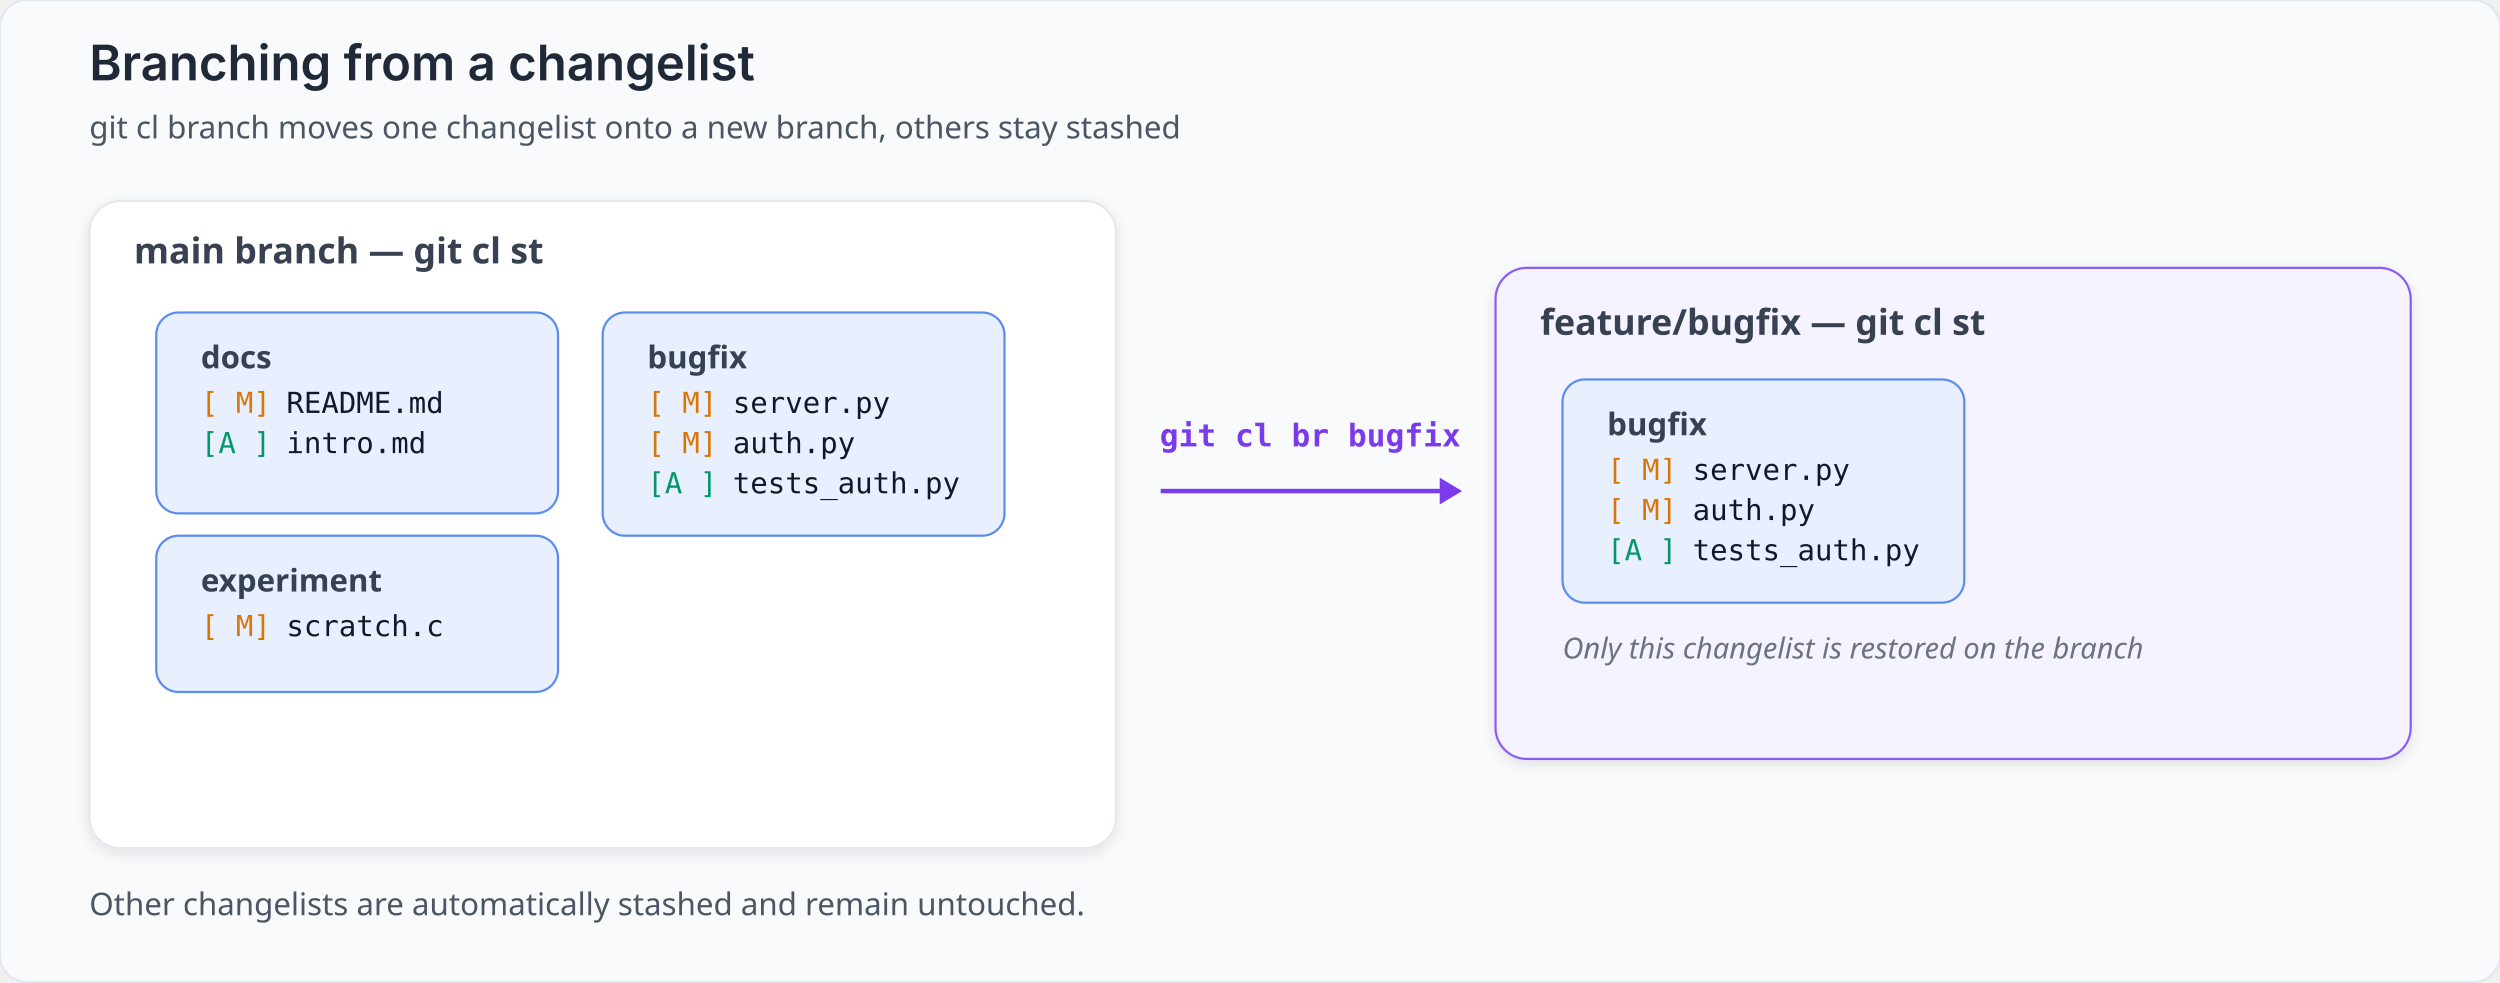
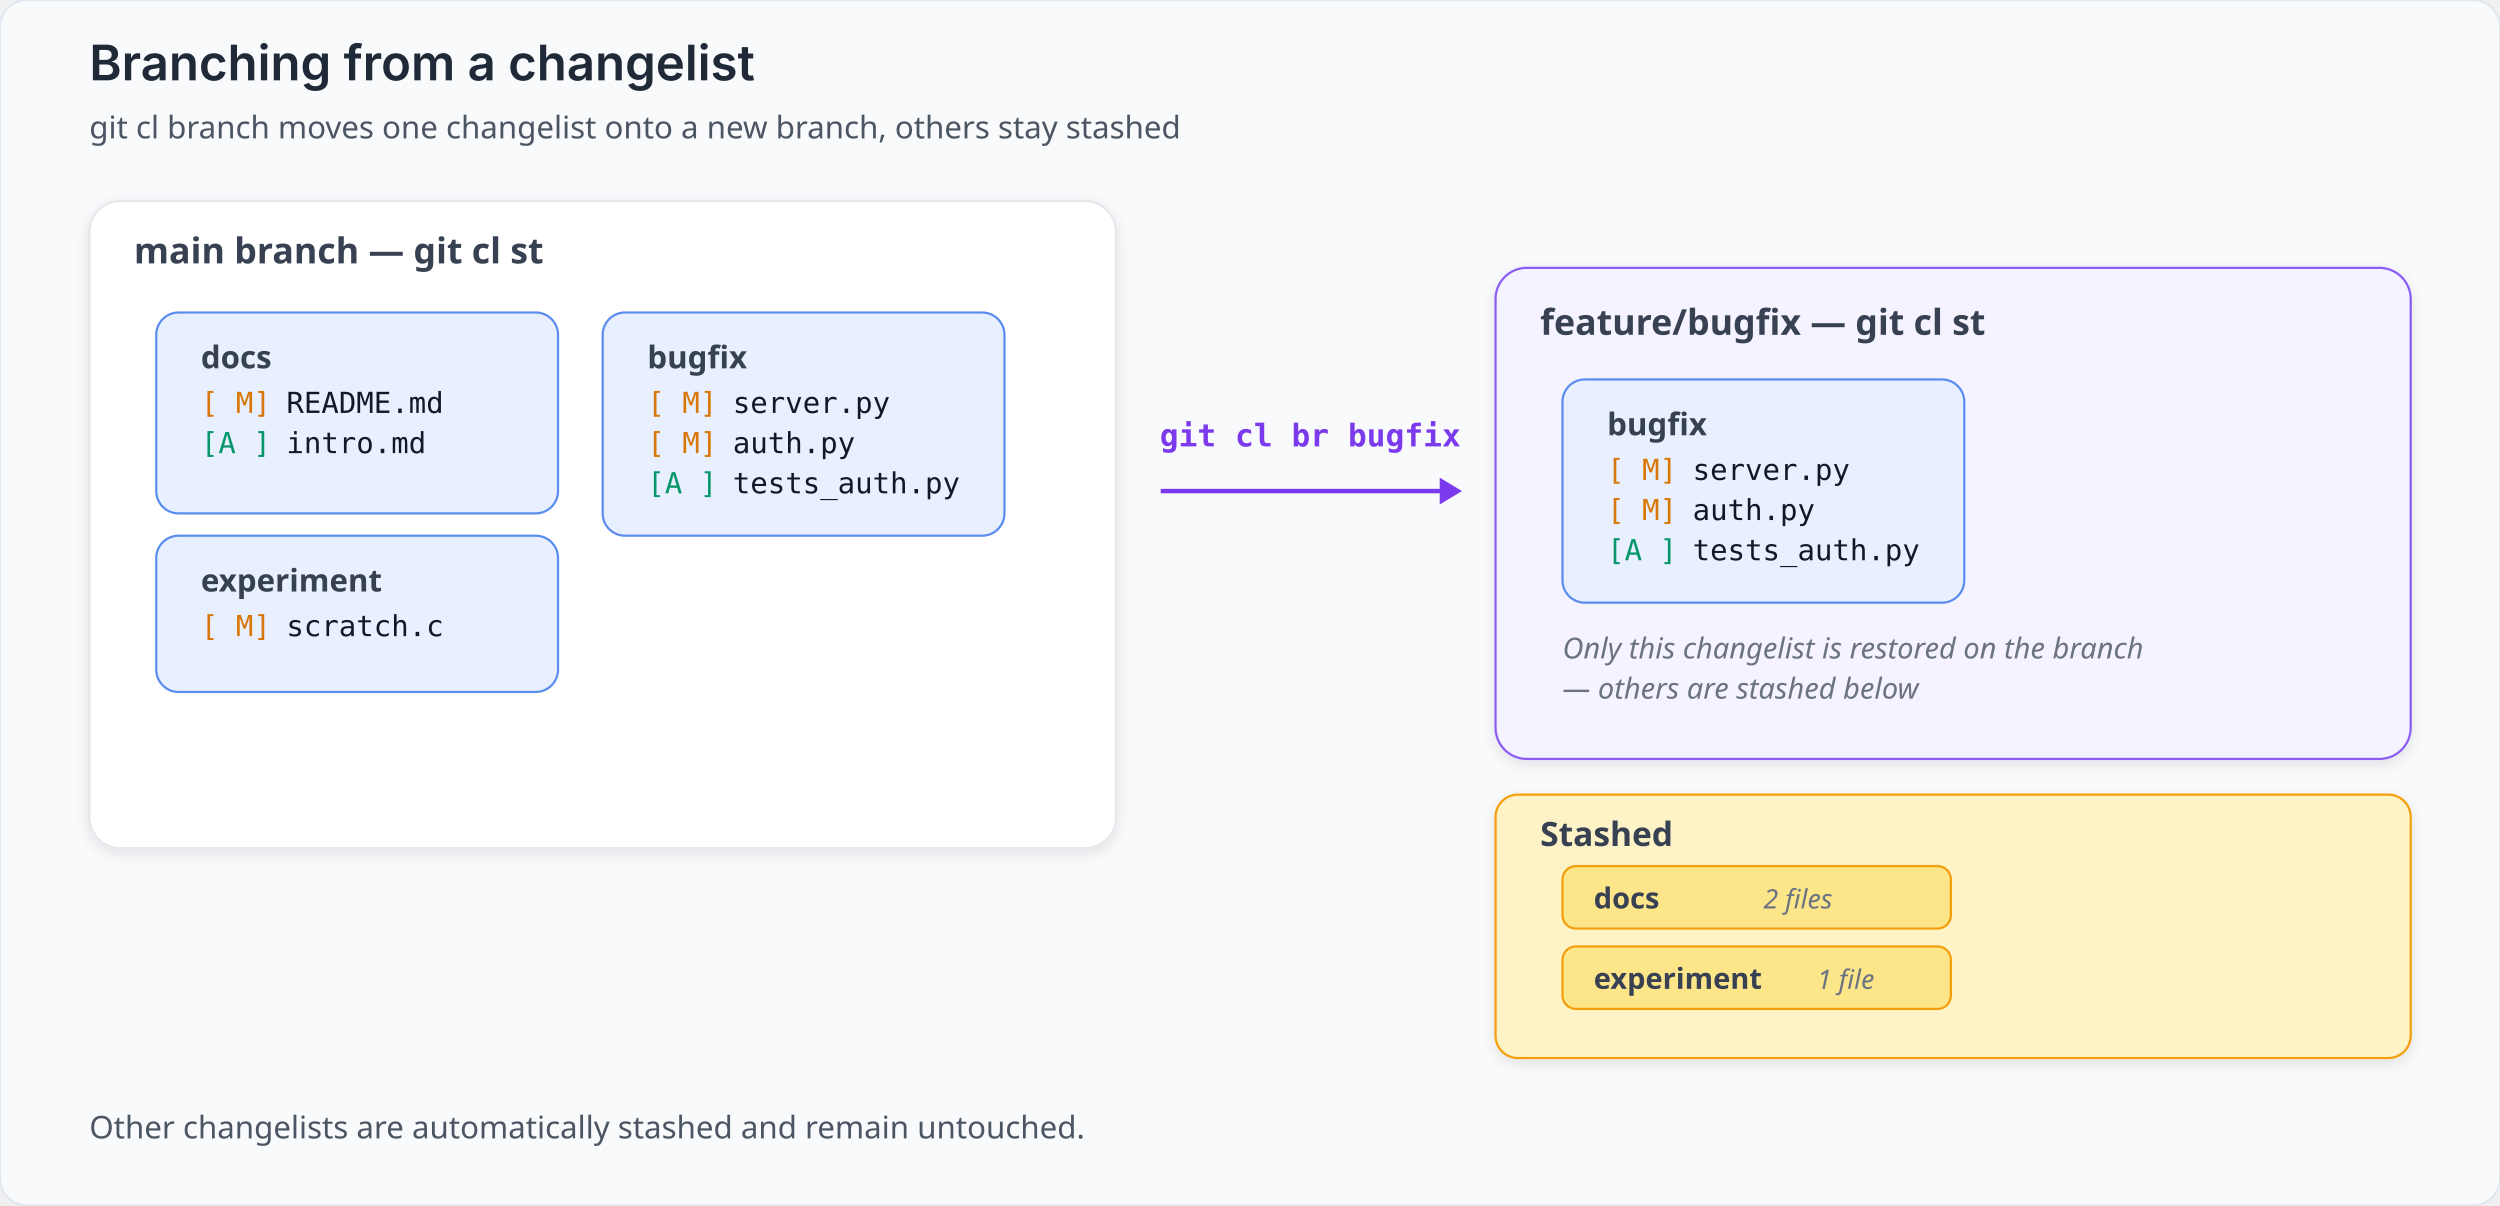
- <svg xmlns="http://www.w3.org/2000/svg" viewBox="0 0 1120 440" width="1120" height="440">
+ <svg xmlns="http://www.w3.org/2000/svg" viewBox="0 0 1120 540" width="1120" height="540">
  <style>
    .title {
      font-family: system-ui, -apple-system, BlinkMacSystemFont, "Segoe UI", sans-serif;
      font-size: 22px;
      font-weight: 600;
      fill: #1f2937;
    }

    .subtitle {
      font-family: system-ui, sans-serif;
      font-size: 14px;
      fill: #4b5563;
    }

    .label {
      font-family: system-ui, sans-serif;
      font-size: 16px;
      font-weight: 600;
      fill: #374151;
    }

    .cl-label {
      font-family: system-ui, sans-serif;
      font-size: 14px;
      font-weight: 600;
      fill: #374151;
    }

    .file {
      font-family: ui-monospace, SFMono-Regular, Menlo, Consolas, monospace;
      font-size: 13px;
      fill: #111827;
    }

    .status-m {
      font-family: ui-monospace, SFMono-Regular, Menlo, Consolas, monospace;
      font-size: 13px;
      fill: #d97706;
    }

    .status-a {
      font-family: ui-monospace, SFMono-Regular, Menlo, Consolas, monospace;
      font-size: 13px;
      fill: #059669;
    }

    .cmd-highlight {
      font-family: ui-monospace, SFMono-Regular, Menlo, Consolas, monospace;
      font-size: 14px;
      font-weight: 600;
      fill: #7c3aed;
    }

    .annotation {
      font-family: system-ui, sans-serif;
      font-size: 13px;
      fill: #6b7280;
      font-style: italic;
    }
  </style>
  <defs>
    <filter id="shadow" x="-20%" y="-20%" width="140%" height="140%">
      <feDropShadow dx="0" dy="2" stdDeviation="3" flood-color="#000" flood-opacity="0.1" />
    </filter>
  </defs>
-   <rect x="0" y="0" width="1120" height="440" rx="12" fill="#f8fafc" stroke="#e2e8f0" />
+   <rect x="0" y="0" width="1120" height="540" rx="12" fill="#f8fafc" stroke="#e2e8f0" />
  <text x="40" y="36" class="title">
    Branching from a changelist
  </text>
  <text x="40" y="62" class="subtitle">
    git cl branch moves one changelist onto a new branch, others stay stashed
  </text>
  <rect x="40" y="90" width="460" height="290" rx="14" fill="#ffffff" stroke="#e5e7eb" filter="url(#shadow)" />
  <text x="60" y="118" class="label">
    main branch — git cl st
  </text>
  <rect x="70" y="140" width="180" height="90" rx="10" fill="#e8f0ff" stroke="#5b8def" />
  <text x="90" y="165" class="cl-label">docs</text>
  <text x="90" y="185">
    <tspan class="status-m">[ M]</tspan>
    <tspan class="file" dx="4">README.md</tspan>
  </text>
  <text x="90" y="203">
    <tspan class="status-a">[A ]</tspan>
    <tspan class="file" dx="4">intro.md</tspan>
  </text>
  <rect x="70" y="240" width="180" height="70" rx="10" fill="#e8f0ff" stroke="#5b8def" />
  <text x="90" y="265" class="cl-label">experiment</text>
  <text x="90" y="285">
    <tspan class="status-m">[ M]</tspan>
    <tspan class="file" dx="4">scratch.c</tspan>
  </text>
  <rect x="270" y="140" width="180" height="100" rx="10" fill="#e8f0ff" stroke="#5b8def" />
  <text x="290" y="165" class="cl-label">bugfix</text>
  <text x="290" y="185">
    <tspan class="status-m">[ M]</tspan>
    <tspan class="file" dx="4">server.py</tspan>
  </text>
  <text x="290" y="203">
    <tspan class="status-m">[ M]</tspan>
    <tspan class="file" dx="4">auth.py</tspan>
  </text>
  <text x="290" y="221">
    <tspan class="status-a">[A ]</tspan>
    <tspan class="file" dx="4">tests_auth.py</tspan>
  </text>
  <line x1="520" y1="220" x2="650" y2="220" stroke="#7c3aed" stroke-width="2" />
  <polygon points="655,220 645,214 645,226" fill="#7c3aed" />
  <text x="587" y="200" text-anchor="middle" class="cmd-highlight">
    git cl br bugfix
  </text>
  <rect x="670" y="120" width="410" height="220" rx="14" fill="#f5f3ff" stroke="#8b5cf6" filter="url(#shadow)" />
  <text x="690" y="150" class="label">
    feature/bugfix — git cl st
  </text>
  <rect x="700" y="170" width="180" height="100" rx="10" fill="#e8f0ff" stroke="#5b8def" />
  <text x="720" y="195" class="cl-label">bugfix</text>
  <text x="720" y="215">
    <tspan class="status-m">[ M]</tspan>
    <tspan class="file" dx="4">server.py</tspan>
  </text>
  <text x="720" y="233">
    <tspan class="status-m">[ M]</tspan>
    <tspan class="file" dx="4">auth.py</tspan>
  </text>
  <text x="720" y="251">
    <tspan class="status-a">[A ]</tspan>
    <tspan class="file" dx="4">tests_auth.py</tspan>
  </text>
  <text x="700" y="295" class="annotation">
    Only this changelist is restored on the branch
  </text>
-   <text x="40" y="410" class="subtitle">
+   <text x="700" y="313" class="annotation">
+     — others are stashed below
+   </text>
+   <rect x="670" y="356" width="410" height="118" rx="10" fill="#fef3c7" stroke="#f59e0b" filter="url(#shadow)" />
+   <text x="690" y="379" font-family="system-ui, sans-serif" font-size="15px" font-weight="600" fill="#374151">
+     Stashed
+   </text>
+   <rect x="700" y="388" width="174" height="28" rx="6" fill="#fde68a" stroke="#f59e0b" />
+   <text x="714" y="407" font-family="system-ui, sans-serif" font-size="13px" font-weight="600" fill="#374151">
+     docs
+   </text>
+   <text x="790" y="407" font-family="system-ui, sans-serif" font-size="12px" fill="#6b7280" font-style="italic">
+     2 files
+   </text>
+   <rect x="700" y="424" width="174" height="28" rx="6" fill="#fde68a" stroke="#f59e0b" />
+   <text x="714" y="443" font-family="system-ui, sans-serif" font-size="13px" font-weight="600" fill="#374151">
+     experiment
+   </text>
+   <text x="814" y="443" font-family="system-ui, sans-serif" font-size="12px" fill="#6b7280" font-style="italic">
+     1 file
+   </text>
+   <text x="40" y="510" class="subtitle">
    Other changelists are automatically stashed and remain untouched.
  </text>
</svg>
